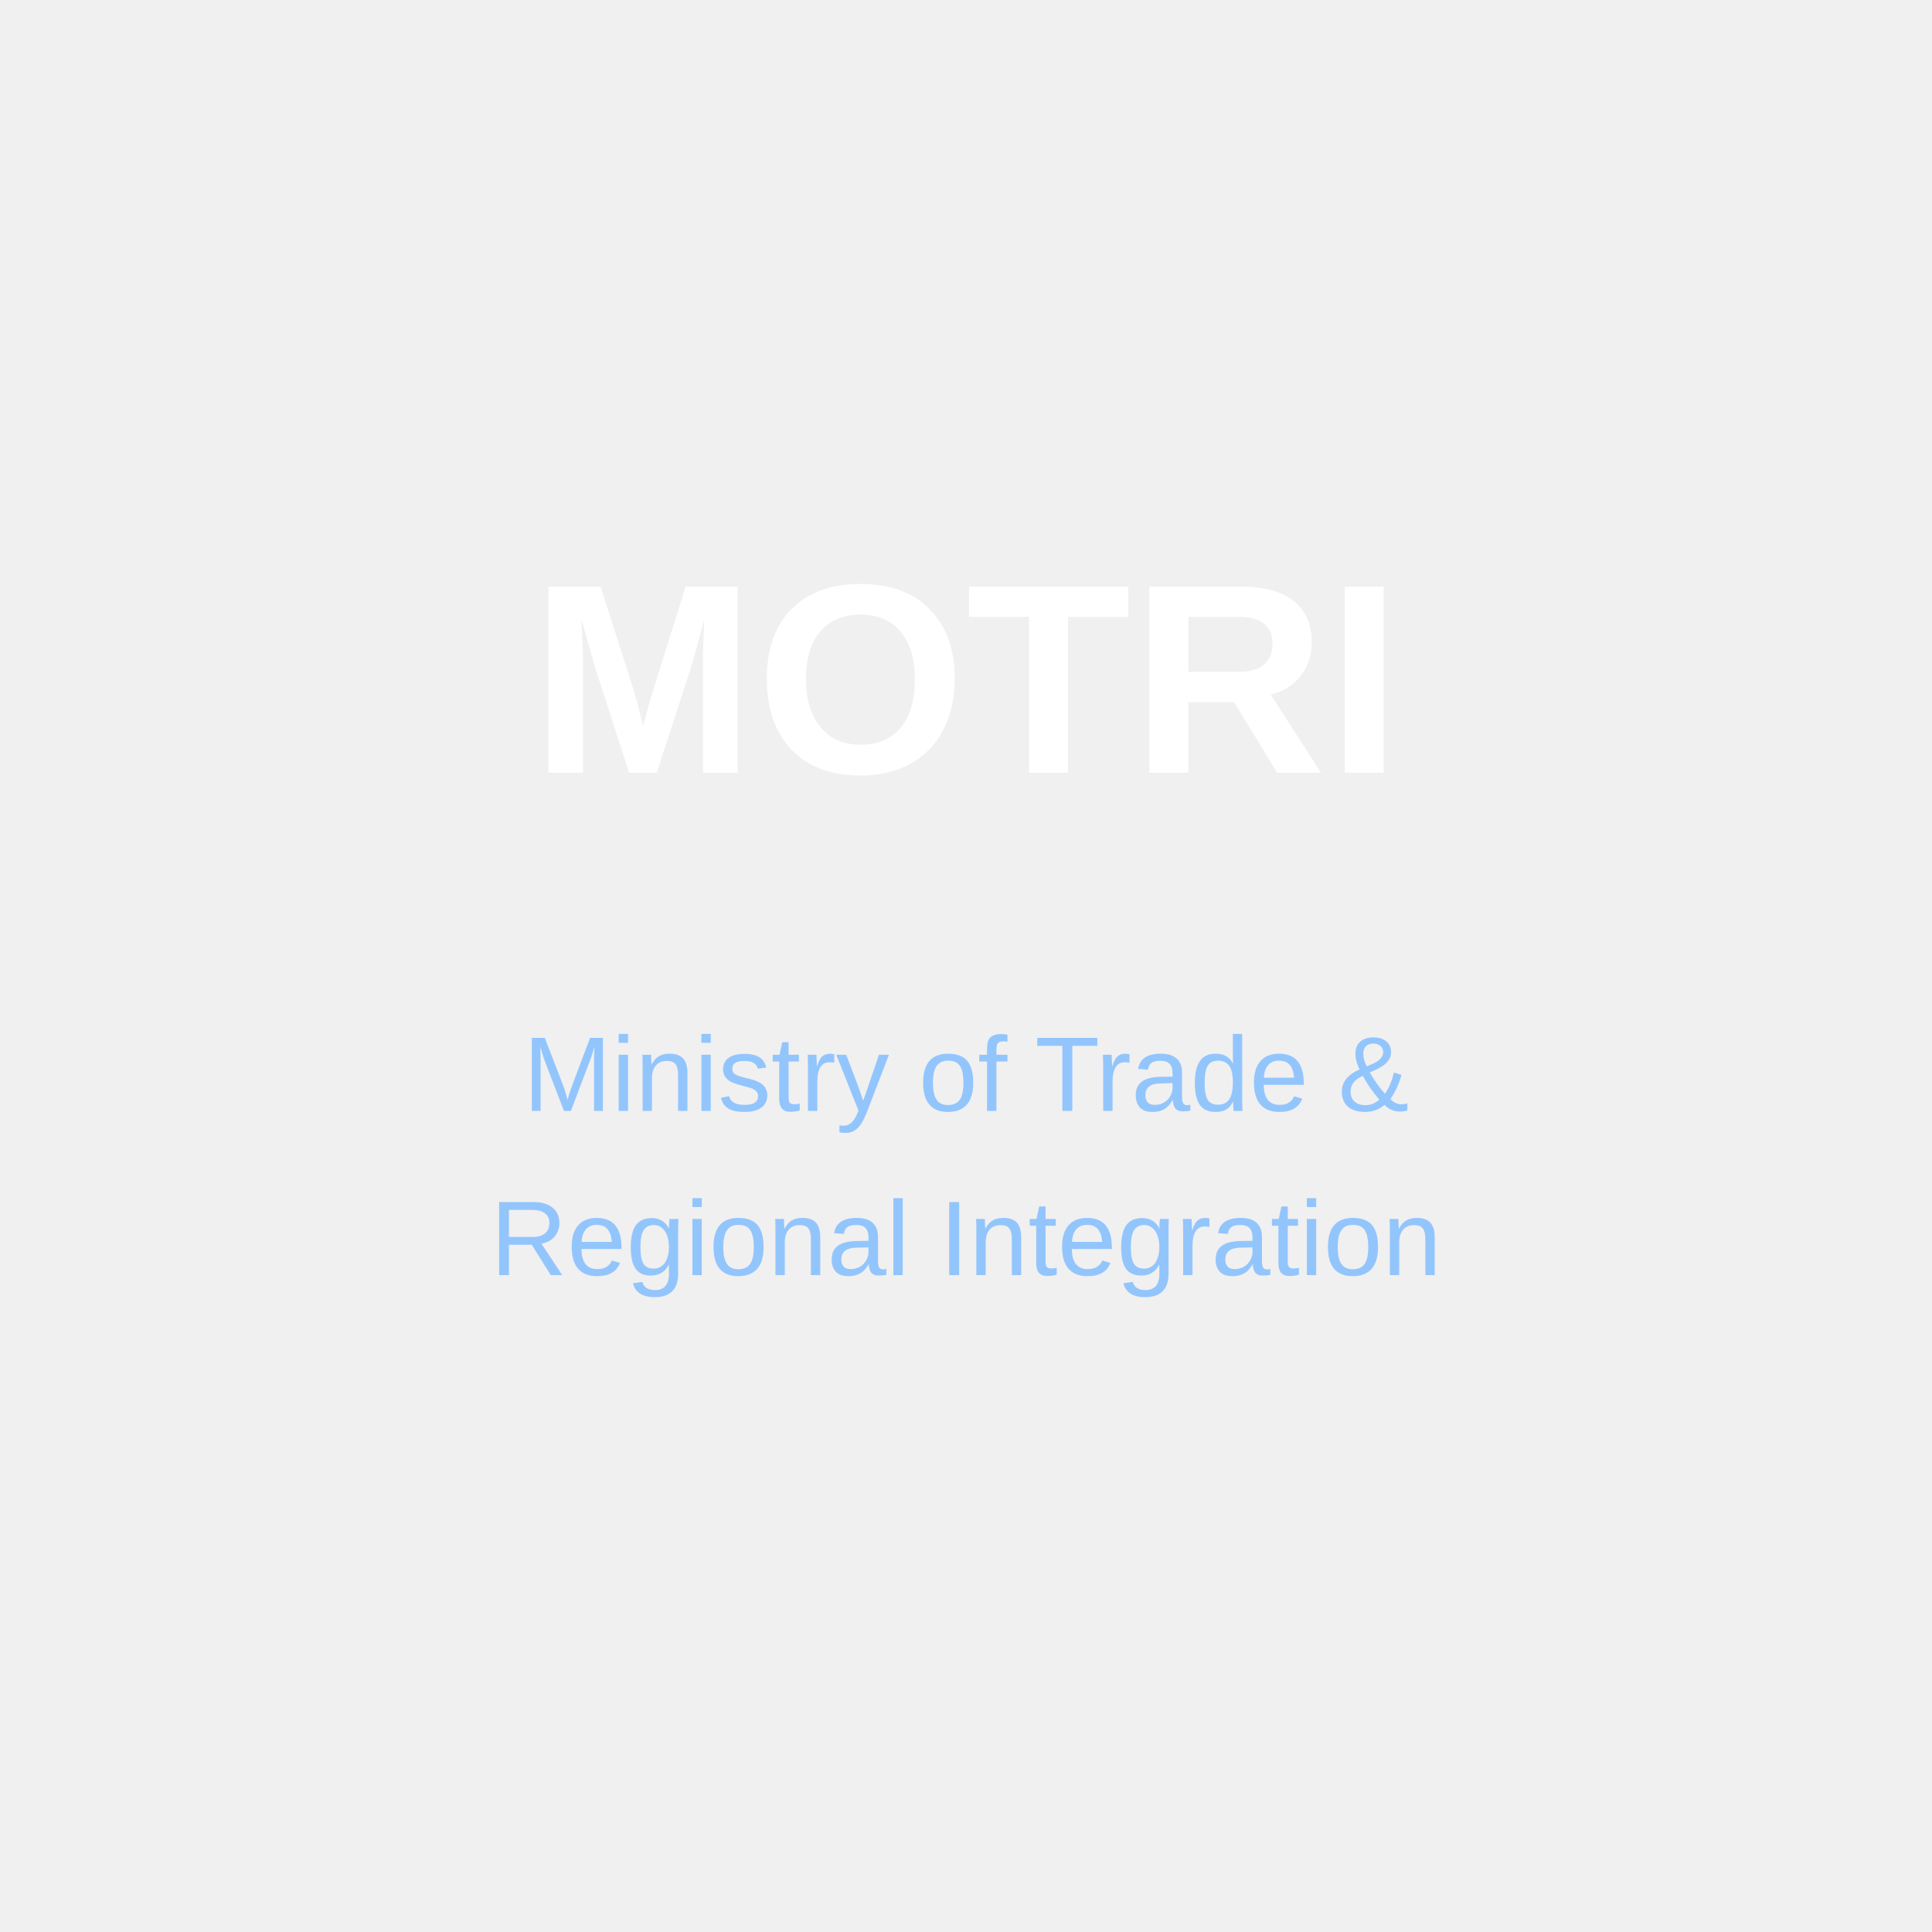
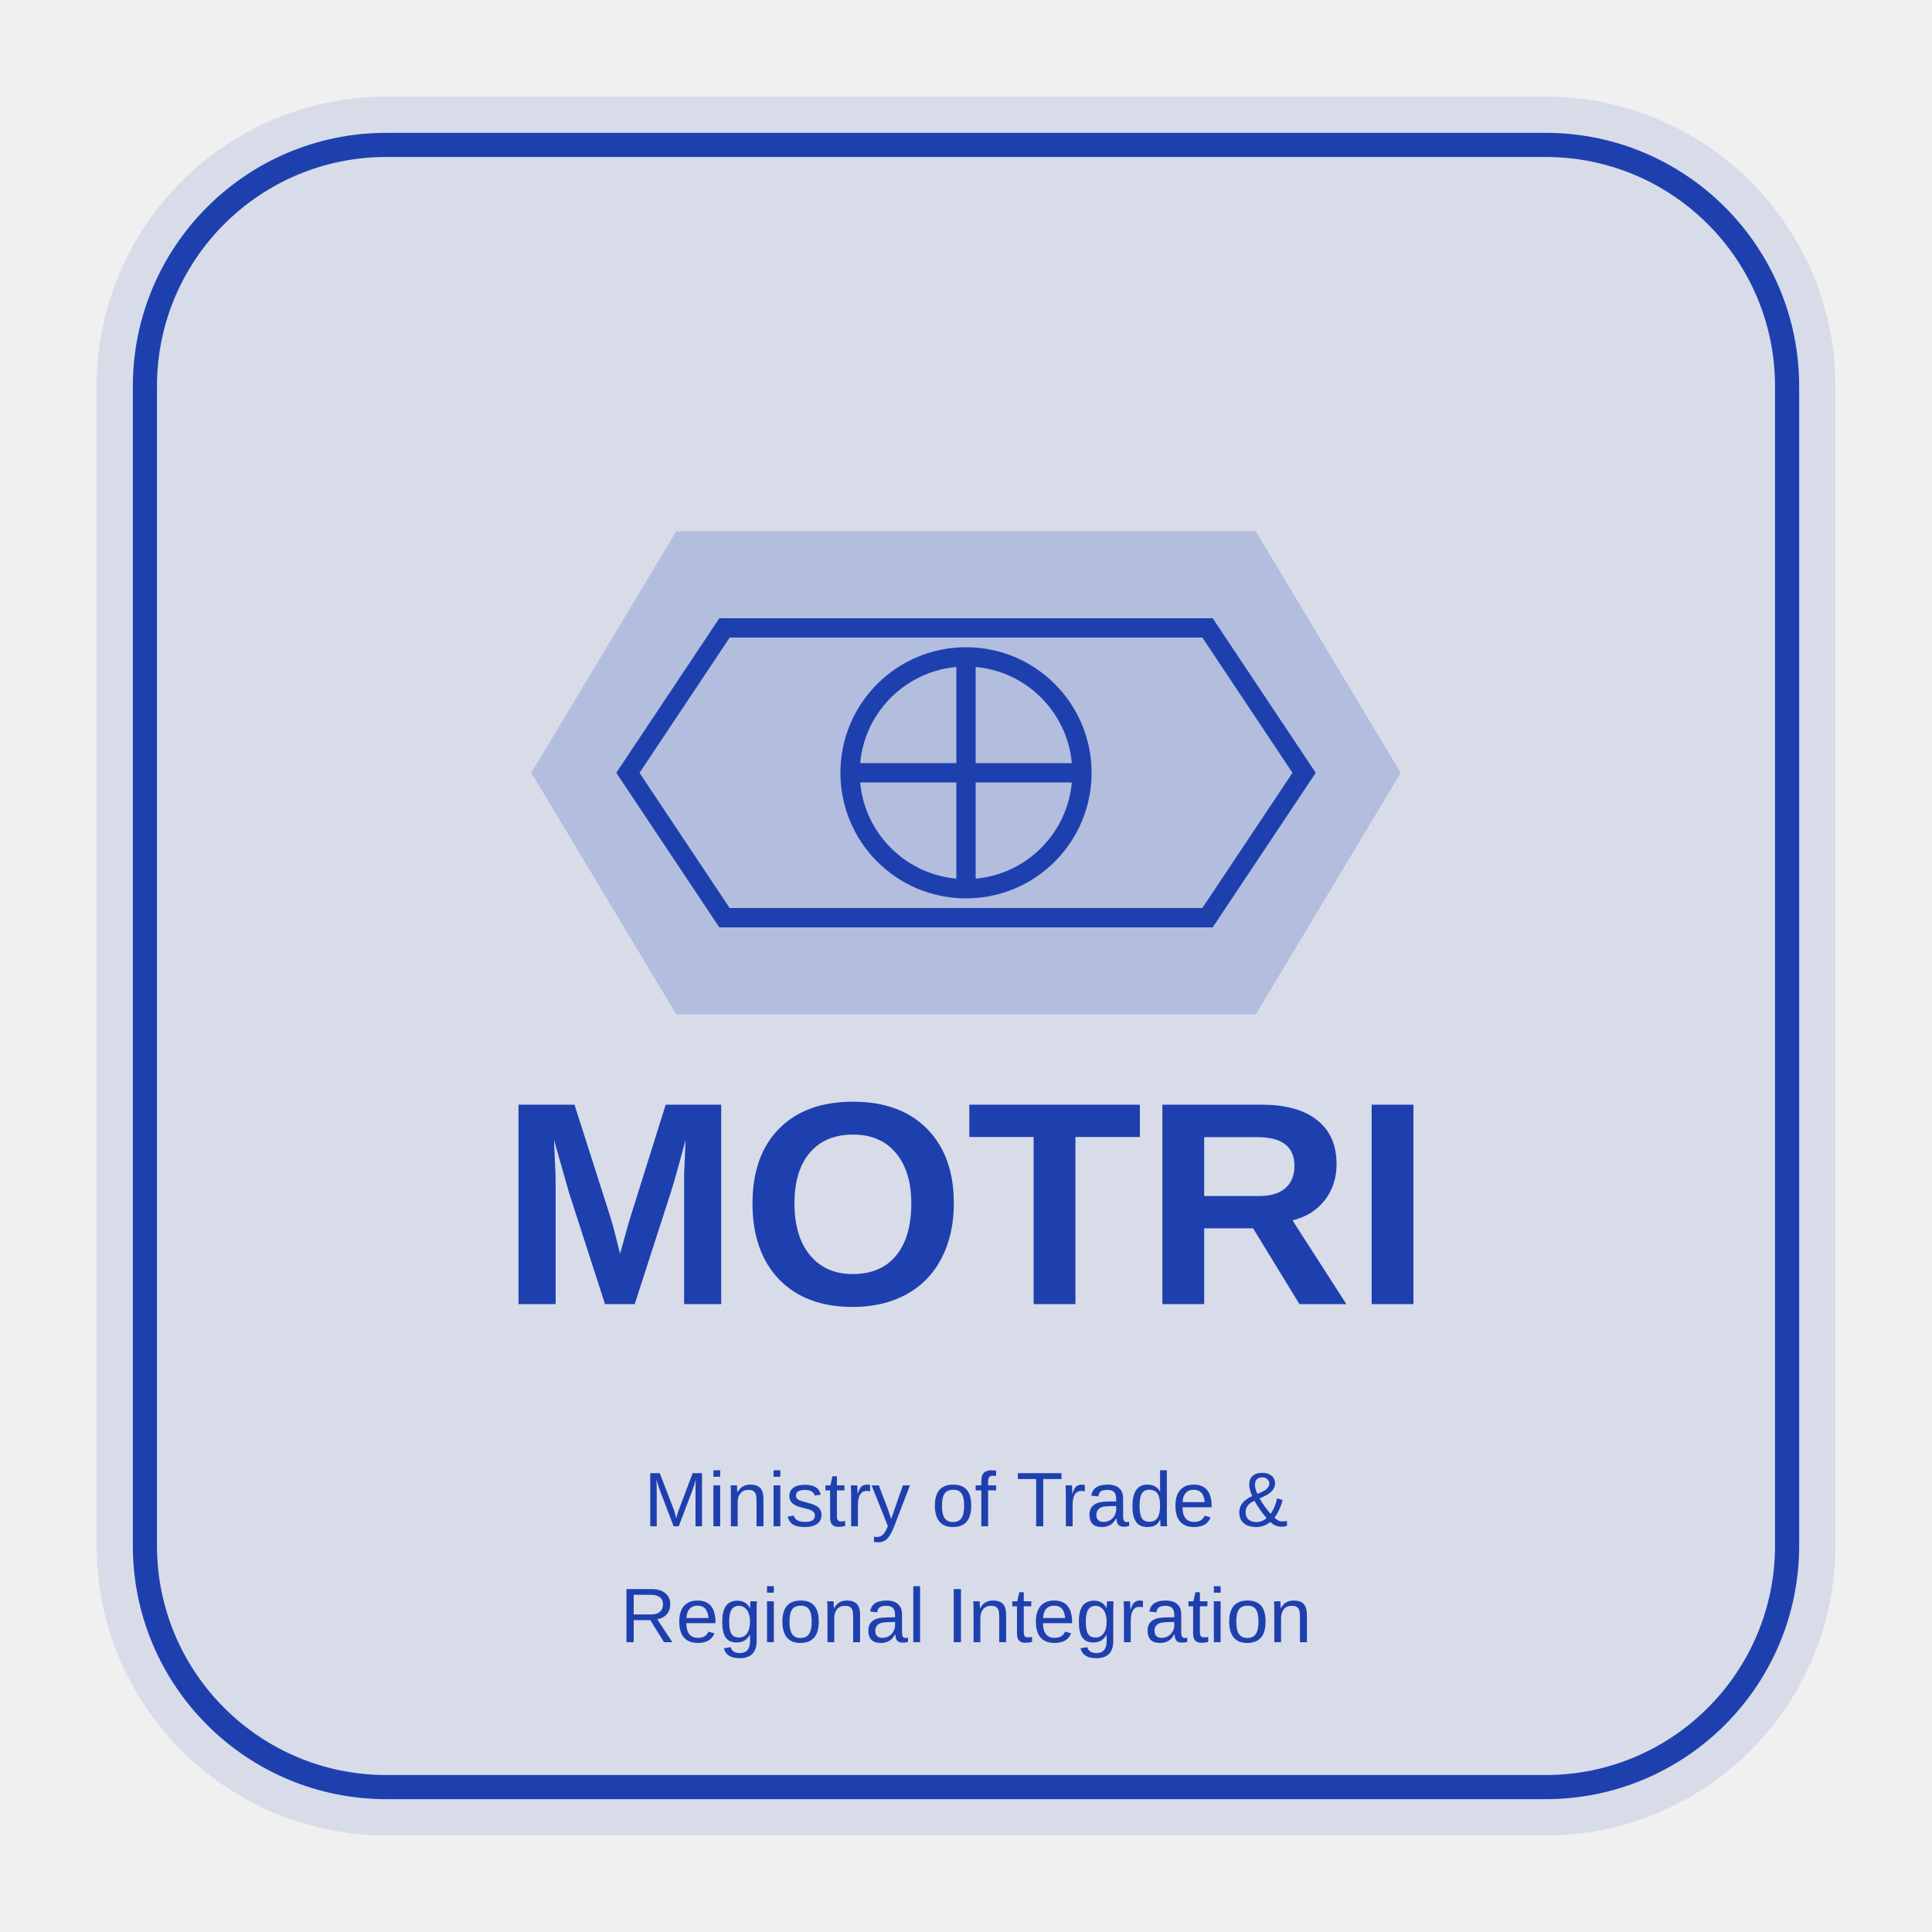
<svg xmlns="http://www.w3.org/2000/svg" viewBox="0 0 200 200">
-   <text x="100" y="80" text-anchor="middle" font-family="Arial, sans-serif" font-weight="bold" font-size="28" fill="white">MOTRI</text>
-   <text x="100" y="115" text-anchor="middle" font-family="Arial, sans-serif" font-size="11" fill="#93c5fd">Ministry of Trade &amp;</text>
-   <text x="100" y="132" text-anchor="middle" font-family="Arial, sans-serif" font-size="11" fill="#93c5fd">Regional Integration</text>
+   <rect x="10" y="10" width="180" height="180" rx="30" fill="#1e40af" opacity="0.12" />
+   <rect x="15" y="15" width="170" height="170" rx="25" fill="none" stroke="#1e40af" stroke-width="2.5" />
+   <path d="M70 55 h60 l15 25 l-15 25 h-60 l-15-25 z" fill="#1e40af" opacity="0.2" />
+   <path d="M75 65 h50 l10 15 l-10 15 h-50 l-10-15 z" fill="none" stroke="#1e40af" stroke-width="2" />
+   <circle cx="100" cy="80" r="12" fill="none" stroke="#1e40af" stroke-width="2" />
+   <path d="M100 68 v24 M88 80 h24" stroke="#1e40af" stroke-width="2" />
+   <text x="100" y="135" text-anchor="middle" font-family="Arial, sans-serif" font-weight="bold" font-size="30" fill="#1e40af">MOTRI</text>
+   <text x="100" y="158" text-anchor="middle" font-family="Arial, sans-serif" font-size="8" fill="#1e40af">Ministry of Trade &amp;</text>
+   <text x="100" y="170" text-anchor="middle" font-family="Arial, sans-serif" font-size="8" fill="#1e40af">Regional Integration</text>
</svg>
